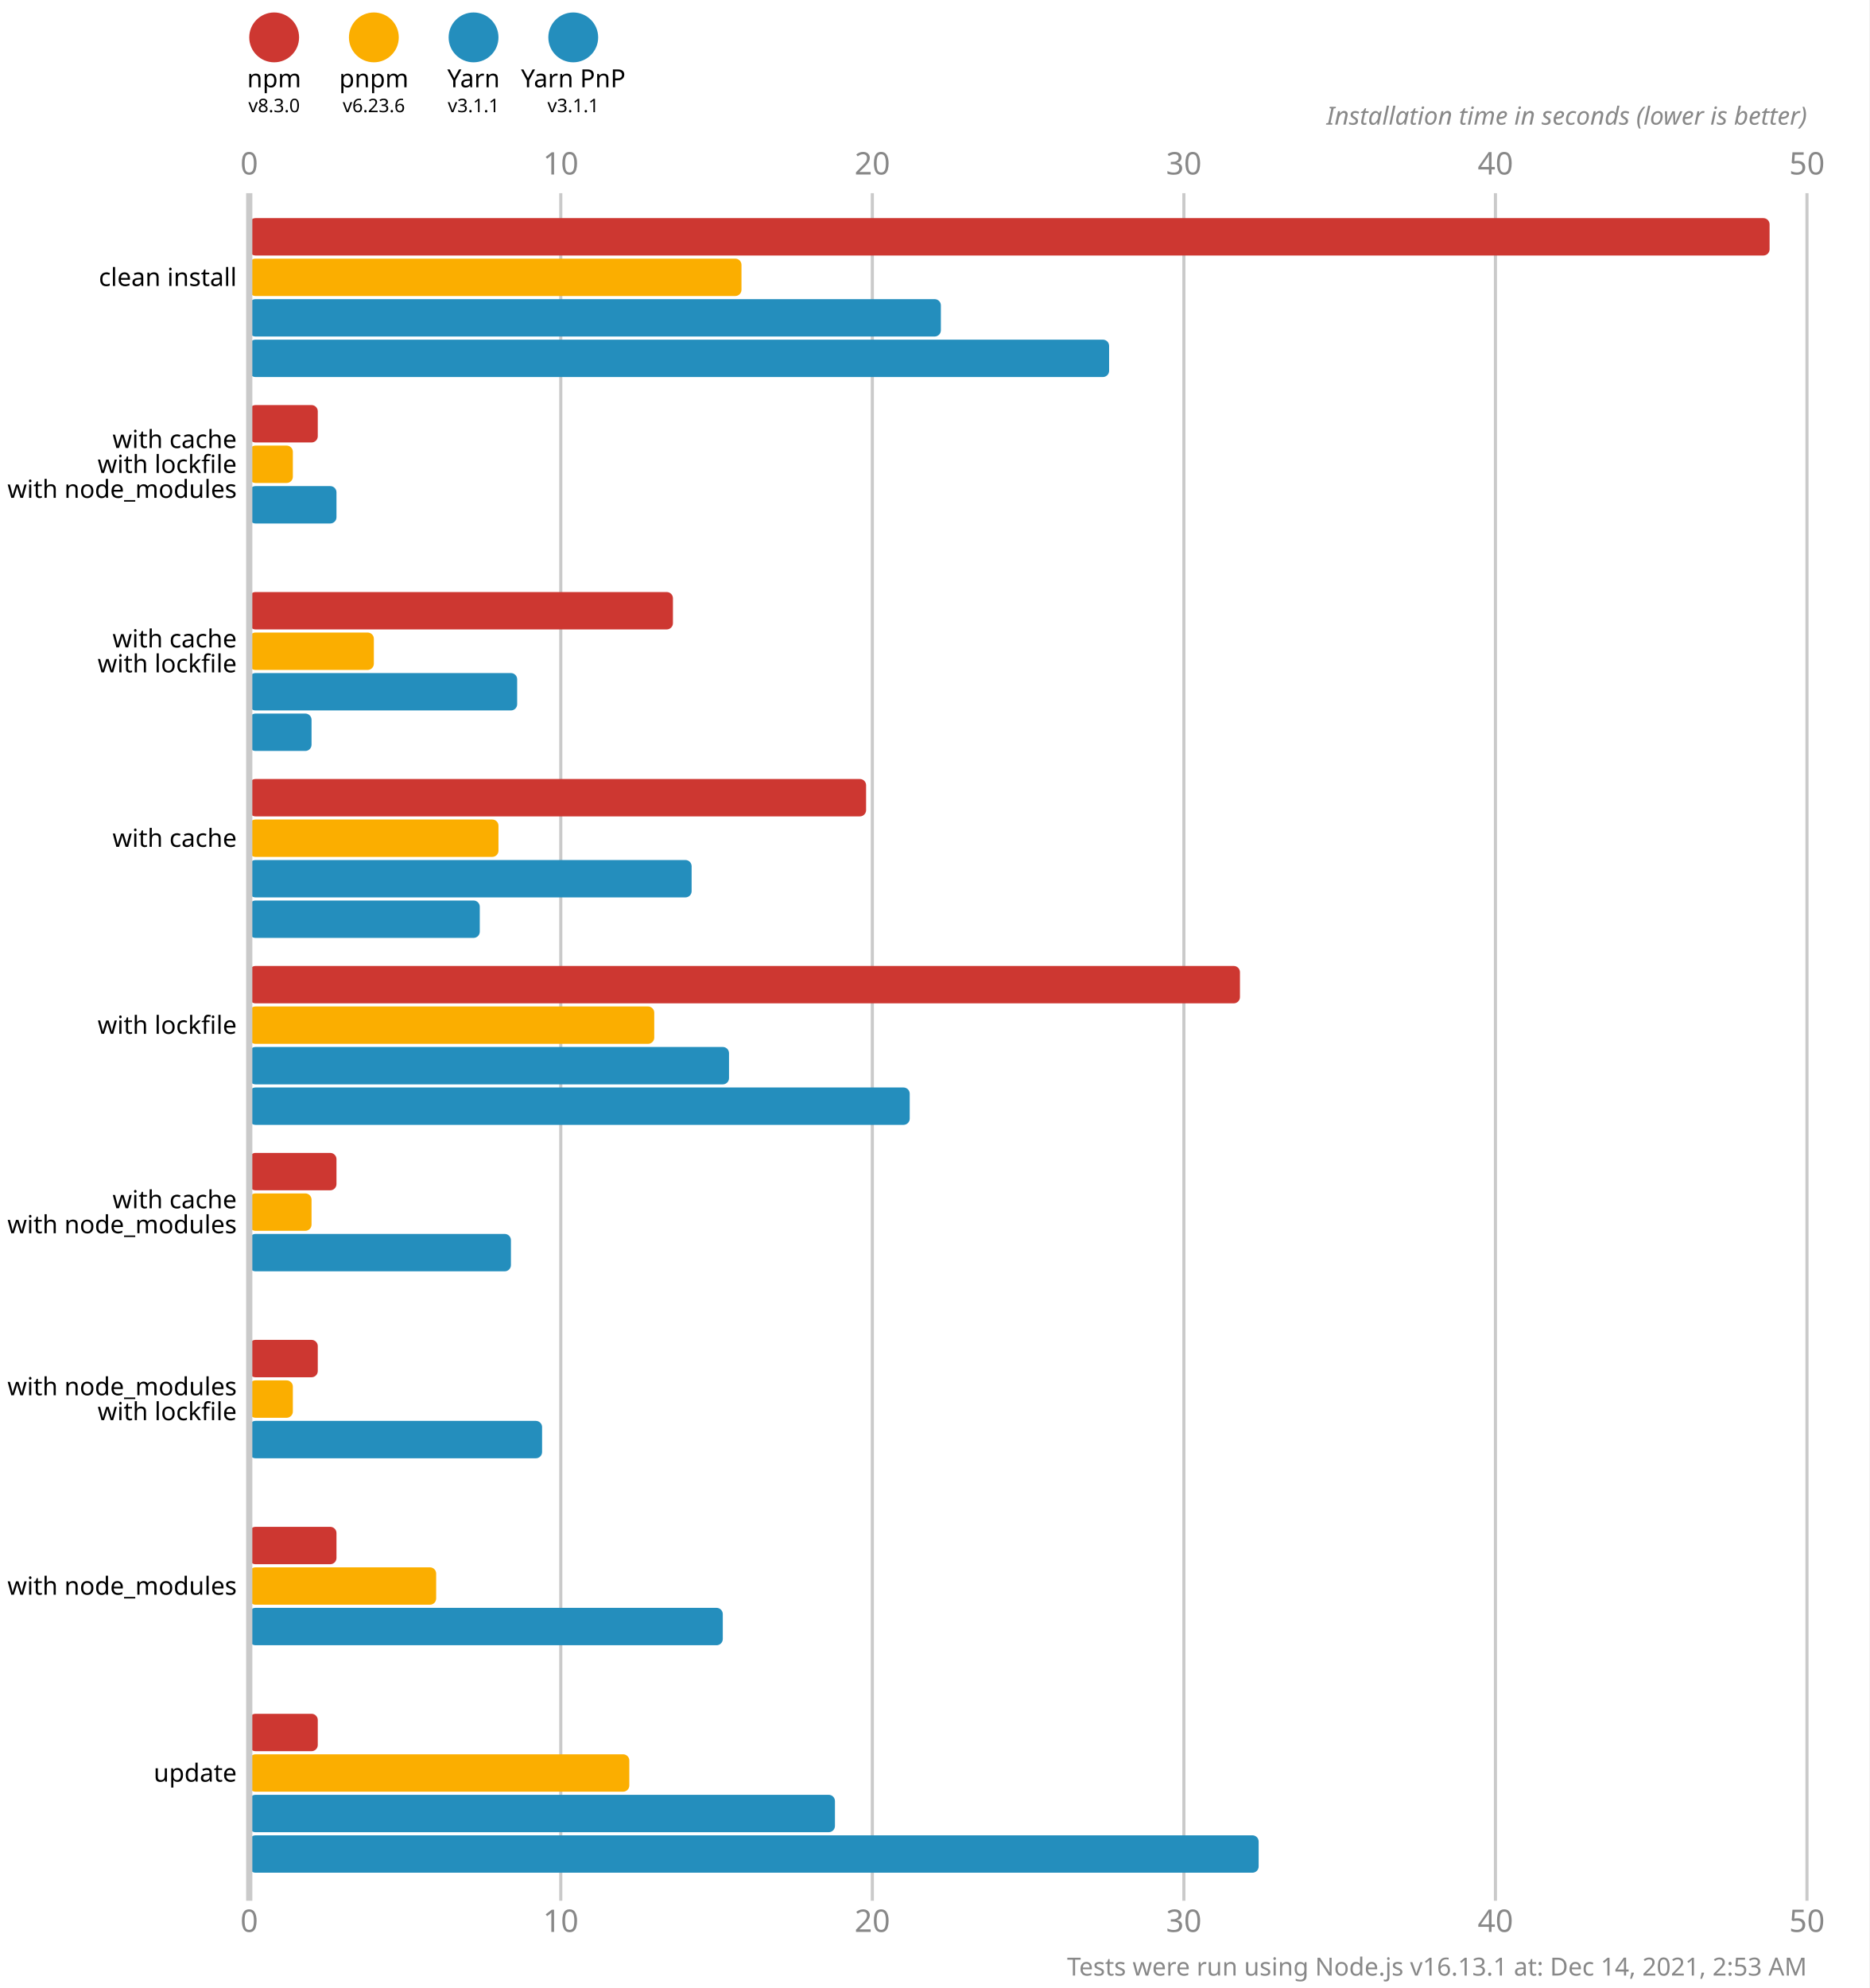
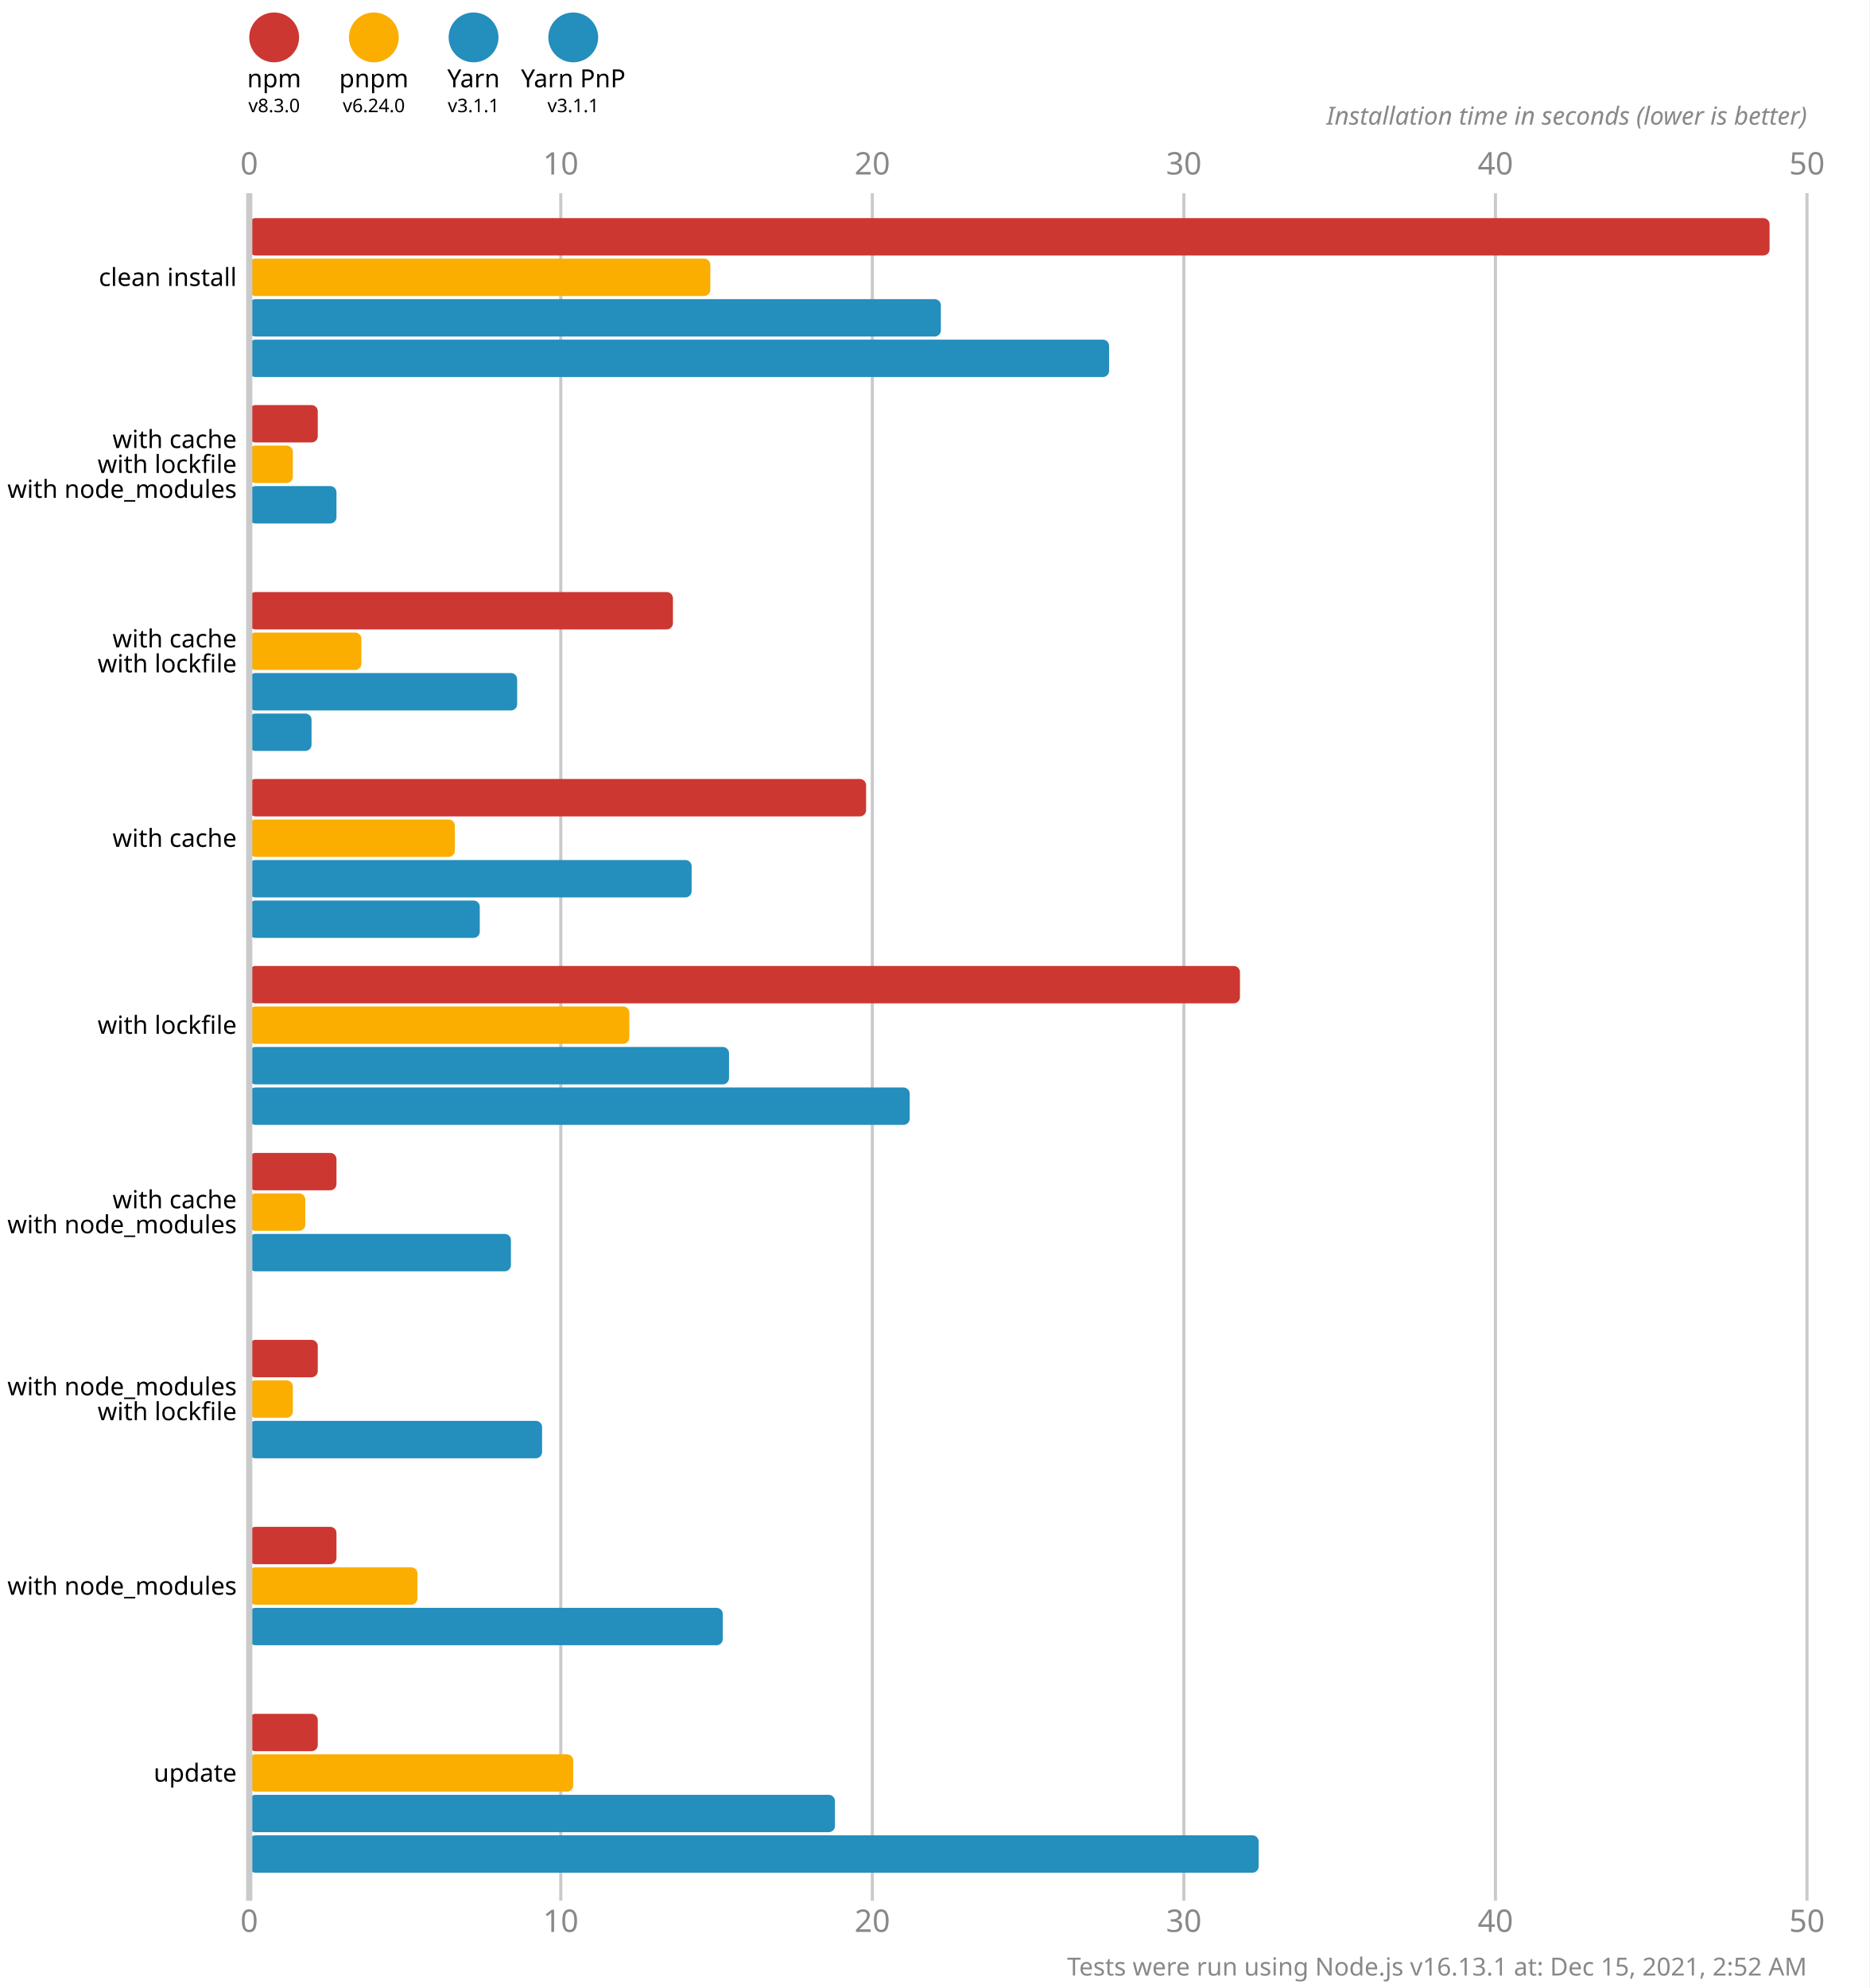
<svg xmlns="http://www.w3.org/2000/svg" version="1.1" viewBox="0 0 300 319">
  <style>
    .font { font-family: sans-serif; }
    .s3 { font-size: 3px; }
    .s4 { font-size: 4px; }
    .s5 { font-size: 5px; }
    .line { stroke: #cacaca; }
    .width { stroke-width: 0.5; }
    .text { fill: #888; }
  </style>
  <rect x="0" y="0" width="300" height="319" fill="#fff" />
  <circle cx="44" cy="6" r="4" fill="#cd3731" />
  <text x="44" y="14" class="font s4" text-anchor="middle">npm</text>
  <text x="44" y="18" class="font s3" text-anchor="middle">v8.3.0</text>
  <circle cx="60" cy="6" r="4" fill="#fbae00" />
  <text x="60" y="14" class="font s4" text-anchor="middle">pnpm</text>
-   <text x="60" y="18" class="font s3" text-anchor="middle">v6.23.6</text>
+   <text x="60" y="18" class="font s3" text-anchor="middle">v6.24.0</text>
  <circle cx="76" cy="6" r="4" fill="#248ebd" />
  <text x="76" y="14" class="font s4" text-anchor="middle">Yarn</text>
  <text x="76" y="18" class="font s3" text-anchor="middle">v3.1.1</text>
  <circle cx="92" cy="6" r="4" fill="#248ebd" />
  <text x="92" y="14" class="font s4" text-anchor="middle">Yarn PnP</text>
  <text x="92" y="18" class="font s3" text-anchor="middle">v3.1.1</text>
  <text x="40" y="28" class="font s5 text" text-anchor="middle">0</text>
  <text x="40" y="310" class="font s5 text" text-anchor="middle">0</text>
  <line x1="90" y1="31" x2="90" y2="305" class="line width" />
  <text x="90" y="28" class="font s5 text" text-anchor="middle">10</text>
  <text x="90" y="310" class="font s5 text" text-anchor="middle">10</text>
  <line x1="140" y1="31" x2="140" y2="305" class="line width" />
  <text x="140" y="28" class="font s5 text" text-anchor="middle">20</text>
  <text x="140" y="310" class="font s5 text" text-anchor="middle">20</text>
  <line x1="190" y1="31" x2="190" y2="305" class="line width" />
  <text x="190" y="28" class="font s5 text" text-anchor="middle">30</text>
  <text x="190" y="310" class="font s5 text" text-anchor="middle">30</text>
  <line x1="240" y1="31" x2="240" y2="305" class="line width" />
  <text x="240" y="28" class="font s5 text" text-anchor="middle">40</text>
  <text x="240" y="310" class="font s5 text" text-anchor="middle">40</text>
  <line x1="290" y1="31" x2="290" y2="305" class="line width" />
  <text x="290" y="28" class="font s5 text" text-anchor="middle">50</text>
  <text x="290" y="310" class="font s5 text" text-anchor="middle">50</text>
  <text x="290" y="20" class="font s4 text" font-style="italic" text-anchor="end">Installation time in seconds (lower is better)</text>
  <rect x="40" y="35" width="244" height="6" fill="#cd3731" rx="1" ry="1" />
-   <rect x="40" y="41.5" width="79" height="6" fill="#fbae00" rx="1" ry="1" />
+   <rect x="40" y="41.5" width="74" height="6" fill="#fbae00" rx="1" ry="1" />
  <rect x="40" y="48" width="111" height="6" fill="#248ebd" rx="1" ry="1" />
  <rect x="40" y="54.5" width="138" height="6" fill="#248ebd" rx="1" ry="1" />
  <rect x="40" y="65" width="11" height="6" fill="#cd3731" rx="1" ry="1" />
  <rect x="40" y="71.5" width="7" height="6" fill="#fbae00" rx="1" ry="1" />
  <rect x="40" y="78" width="14" height="6" fill="#248ebd" rx="1" ry="1" />
  <rect x="40" y="84.5" width="0" height="6" fill="#248ebd" rx="1" ry="1" />
  <rect x="40" y="95" width="68" height="6" fill="#cd3731" rx="1" ry="1" />
-   <rect x="40" y="101.5" width="20" height="6" fill="#fbae00" rx="1" ry="1" />
+   <rect x="40" y="101.5" width="18" height="6" fill="#fbae00" rx="1" ry="1" />
  <rect x="40" y="108" width="43" height="6" fill="#248ebd" rx="1" ry="1" />
  <rect x="40" y="114.5" width="10" height="6" fill="#248ebd" rx="1" ry="1" />
  <rect x="40" y="125" width="99" height="6" fill="#cd3731" rx="1" ry="1" />
-   <rect x="40" y="131.5" width="40" height="6" fill="#fbae00" rx="1" ry="1" />
+   <rect x="40" y="131.5" width="33" height="6" fill="#fbae00" rx="1" ry="1" />
  <rect x="40" y="138" width="71" height="6" fill="#248ebd" rx="1" ry="1" />
  <rect x="40" y="144.5" width="37" height="6" fill="#248ebd" rx="1" ry="1" />
  <rect x="40" y="155" width="159" height="6" fill="#cd3731" rx="1" ry="1" />
-   <rect x="40" y="161.5" width="65" height="6" fill="#fbae00" rx="1" ry="1" />
+   <rect x="40" y="161.5" width="61" height="6" fill="#fbae00" rx="1" ry="1" />
  <rect x="40" y="168" width="77" height="6" fill="#248ebd" rx="1" ry="1" />
  <rect x="40" y="174.5" width="106" height="6" fill="#248ebd" rx="1" ry="1" />
  <rect x="40" y="185" width="14" height="6" fill="#cd3731" rx="1" ry="1" />
-   <rect x="40" y="191.5" width="10" height="6" fill="#fbae00" rx="1" ry="1" />
+   <rect x="40" y="191.5" width="9" height="6" fill="#fbae00" rx="1" ry="1" />
  <rect x="40" y="198" width="42" height="6" fill="#248ebd" rx="1" ry="1" />
  <rect x="40" y="204.5" width="0" height="6" fill="#248ebd" rx="1" ry="1" />
  <rect x="40" y="215" width="11" height="6" fill="#cd3731" rx="1" ry="1" />
  <rect x="40" y="221.5" width="7" height="6" fill="#fbae00" rx="1" ry="1" />
  <rect x="40" y="228" width="47" height="6" fill="#248ebd" rx="1" ry="1" />
  <rect x="40" y="234.5" width="0" height="6" fill="#248ebd" rx="1" ry="1" />
  <rect x="40" y="245" width="14" height="6" fill="#cd3731" rx="1" ry="1" />
-   <rect x="40" y="251.5" width="30" height="6" fill="#fbae00" rx="1" ry="1" />
+   <rect x="40" y="251.5" width="27" height="6" fill="#fbae00" rx="1" ry="1" />
  <rect x="40" y="258" width="76" height="6" fill="#248ebd" rx="1" ry="1" />
  <rect x="40" y="264.5" width="0" height="6" fill="#248ebd" rx="1" ry="1" />
  <rect x="40" y="275" width="11" height="6" fill="#cd3731" rx="1" ry="1" />
-   <rect x="40" y="281.5" width="61" height="6" fill="#fbae00" rx="1" ry="1" />
+   <rect x="40" y="281.5" width="52" height="6" fill="#fbae00" rx="1" ry="1" />
  <rect x="40" y="288" width="94" height="6" fill="#248ebd" rx="1" ry="1" />
  <rect x="40" y="294.5" width="162" height="6" fill="#248ebd" rx="1" ry="1" />
  <line x1="40" y1="31" x2="40" y2="305" class="line" />
  <text x="38" y="44.5" class="font s4" dominant-baseline="middle" text-anchor="end">clean install</text>
  <text x="38" y="70.5" class="font s4" dominant-baseline="middle" text-anchor="end">with cache</text>
  <text x="38" y="74.5" class="font s4" dominant-baseline="middle" text-anchor="end">with lockfile</text>
  <text x="38" y="78.5" class="font s4" dominant-baseline="middle" text-anchor="end">with node_modules</text>
  <text x="38" y="102.5" class="font s4" dominant-baseline="middle" text-anchor="end">with cache</text>
  <text x="38" y="106.5" class="font s4" dominant-baseline="middle" text-anchor="end">with lockfile</text>
  <text x="38" y="134.5" class="font s4" dominant-baseline="middle" text-anchor="end">with cache</text>
  <text x="38" y="164.5" class="font s4" dominant-baseline="middle" text-anchor="end">with lockfile</text>
  <text x="38" y="192.5" class="font s4" dominant-baseline="middle" text-anchor="end">with cache</text>
  <text x="38" y="196.5" class="font s4" dominant-baseline="middle" text-anchor="end">with node_modules</text>
  <text x="38" y="222.5" class="font s4" dominant-baseline="middle" text-anchor="end">with node_modules</text>
  <text x="38" y="226.5" class="font s4" dominant-baseline="middle" text-anchor="end">with lockfile</text>
  <text x="38" y="254.5" class="font s4" dominant-baseline="middle" text-anchor="end">with node_modules</text>
  <text x="38" y="284.5" class="font s4" dominant-baseline="middle" text-anchor="end">update</text>
-   <text x="290" y="317" class="font s4 text" text-anchor="end">Tests were run using Node.js v16.13.1 at: Dec 14, 2021, 2:53 AM</text>
+   <text x="290" y="317" class="font s4 text" text-anchor="end">Tests were run using Node.js v16.13.1 at: Dec 15, 2021, 2:52 AM</text>
</svg>
